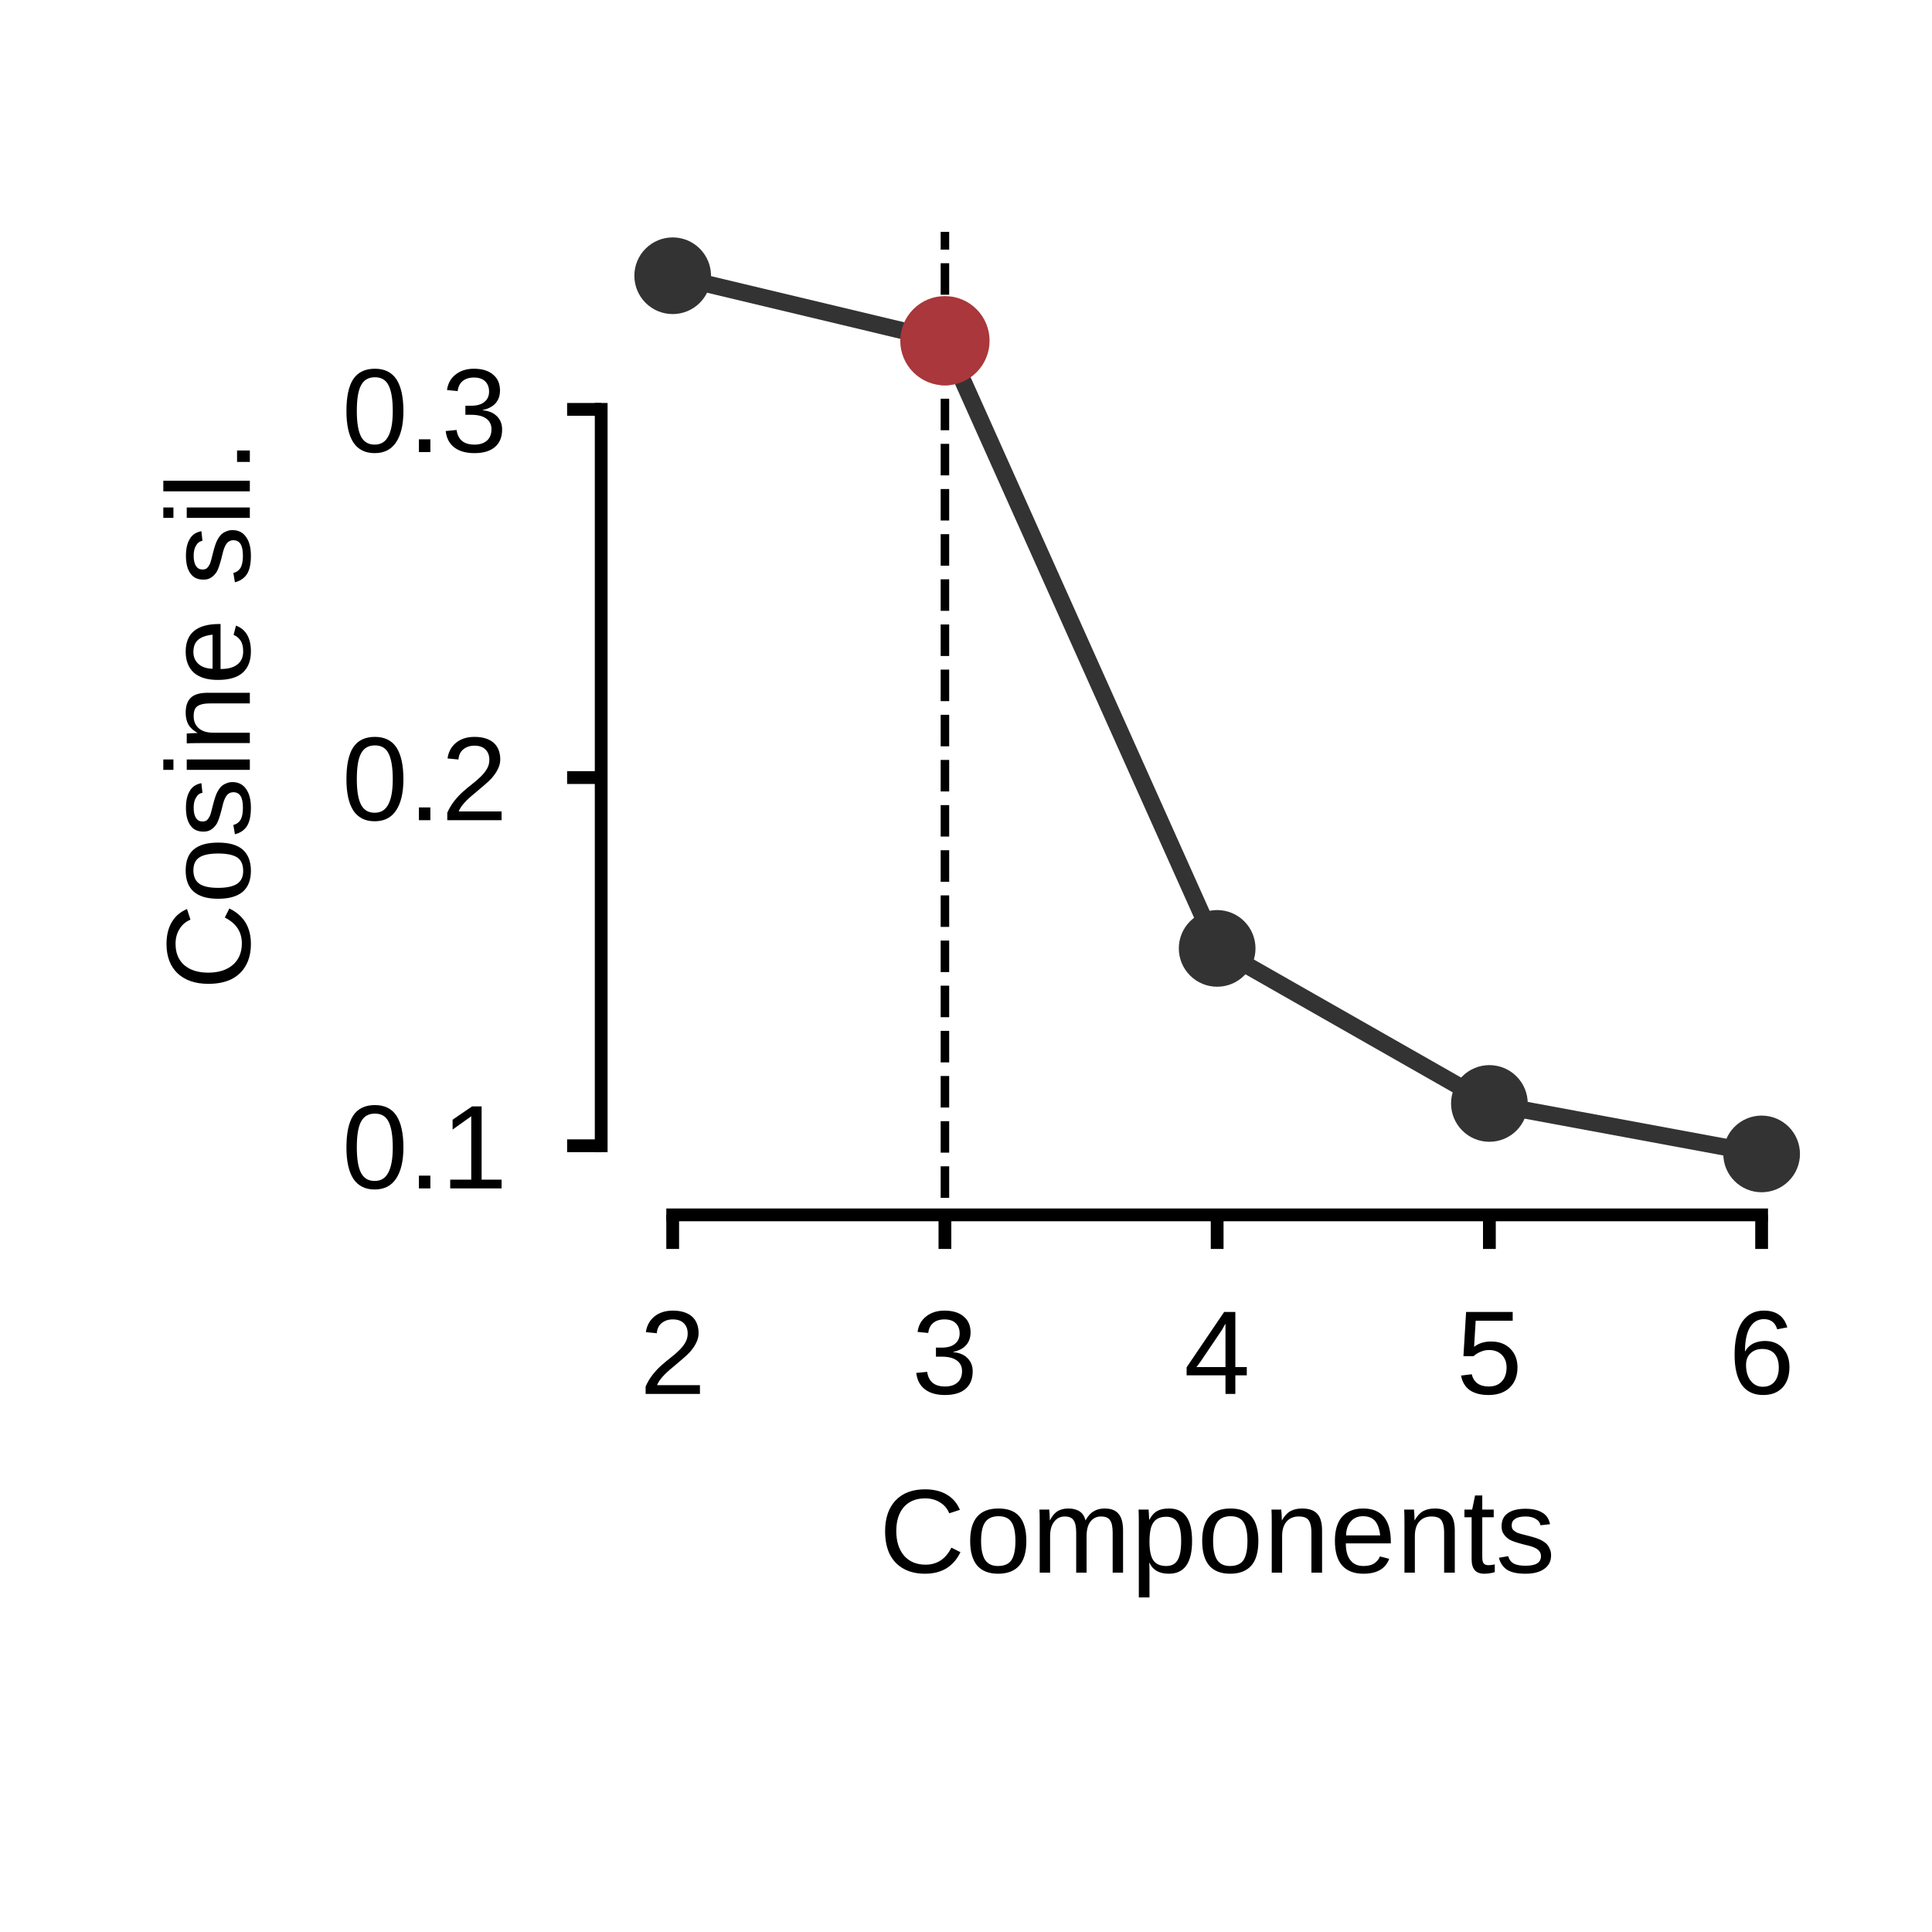
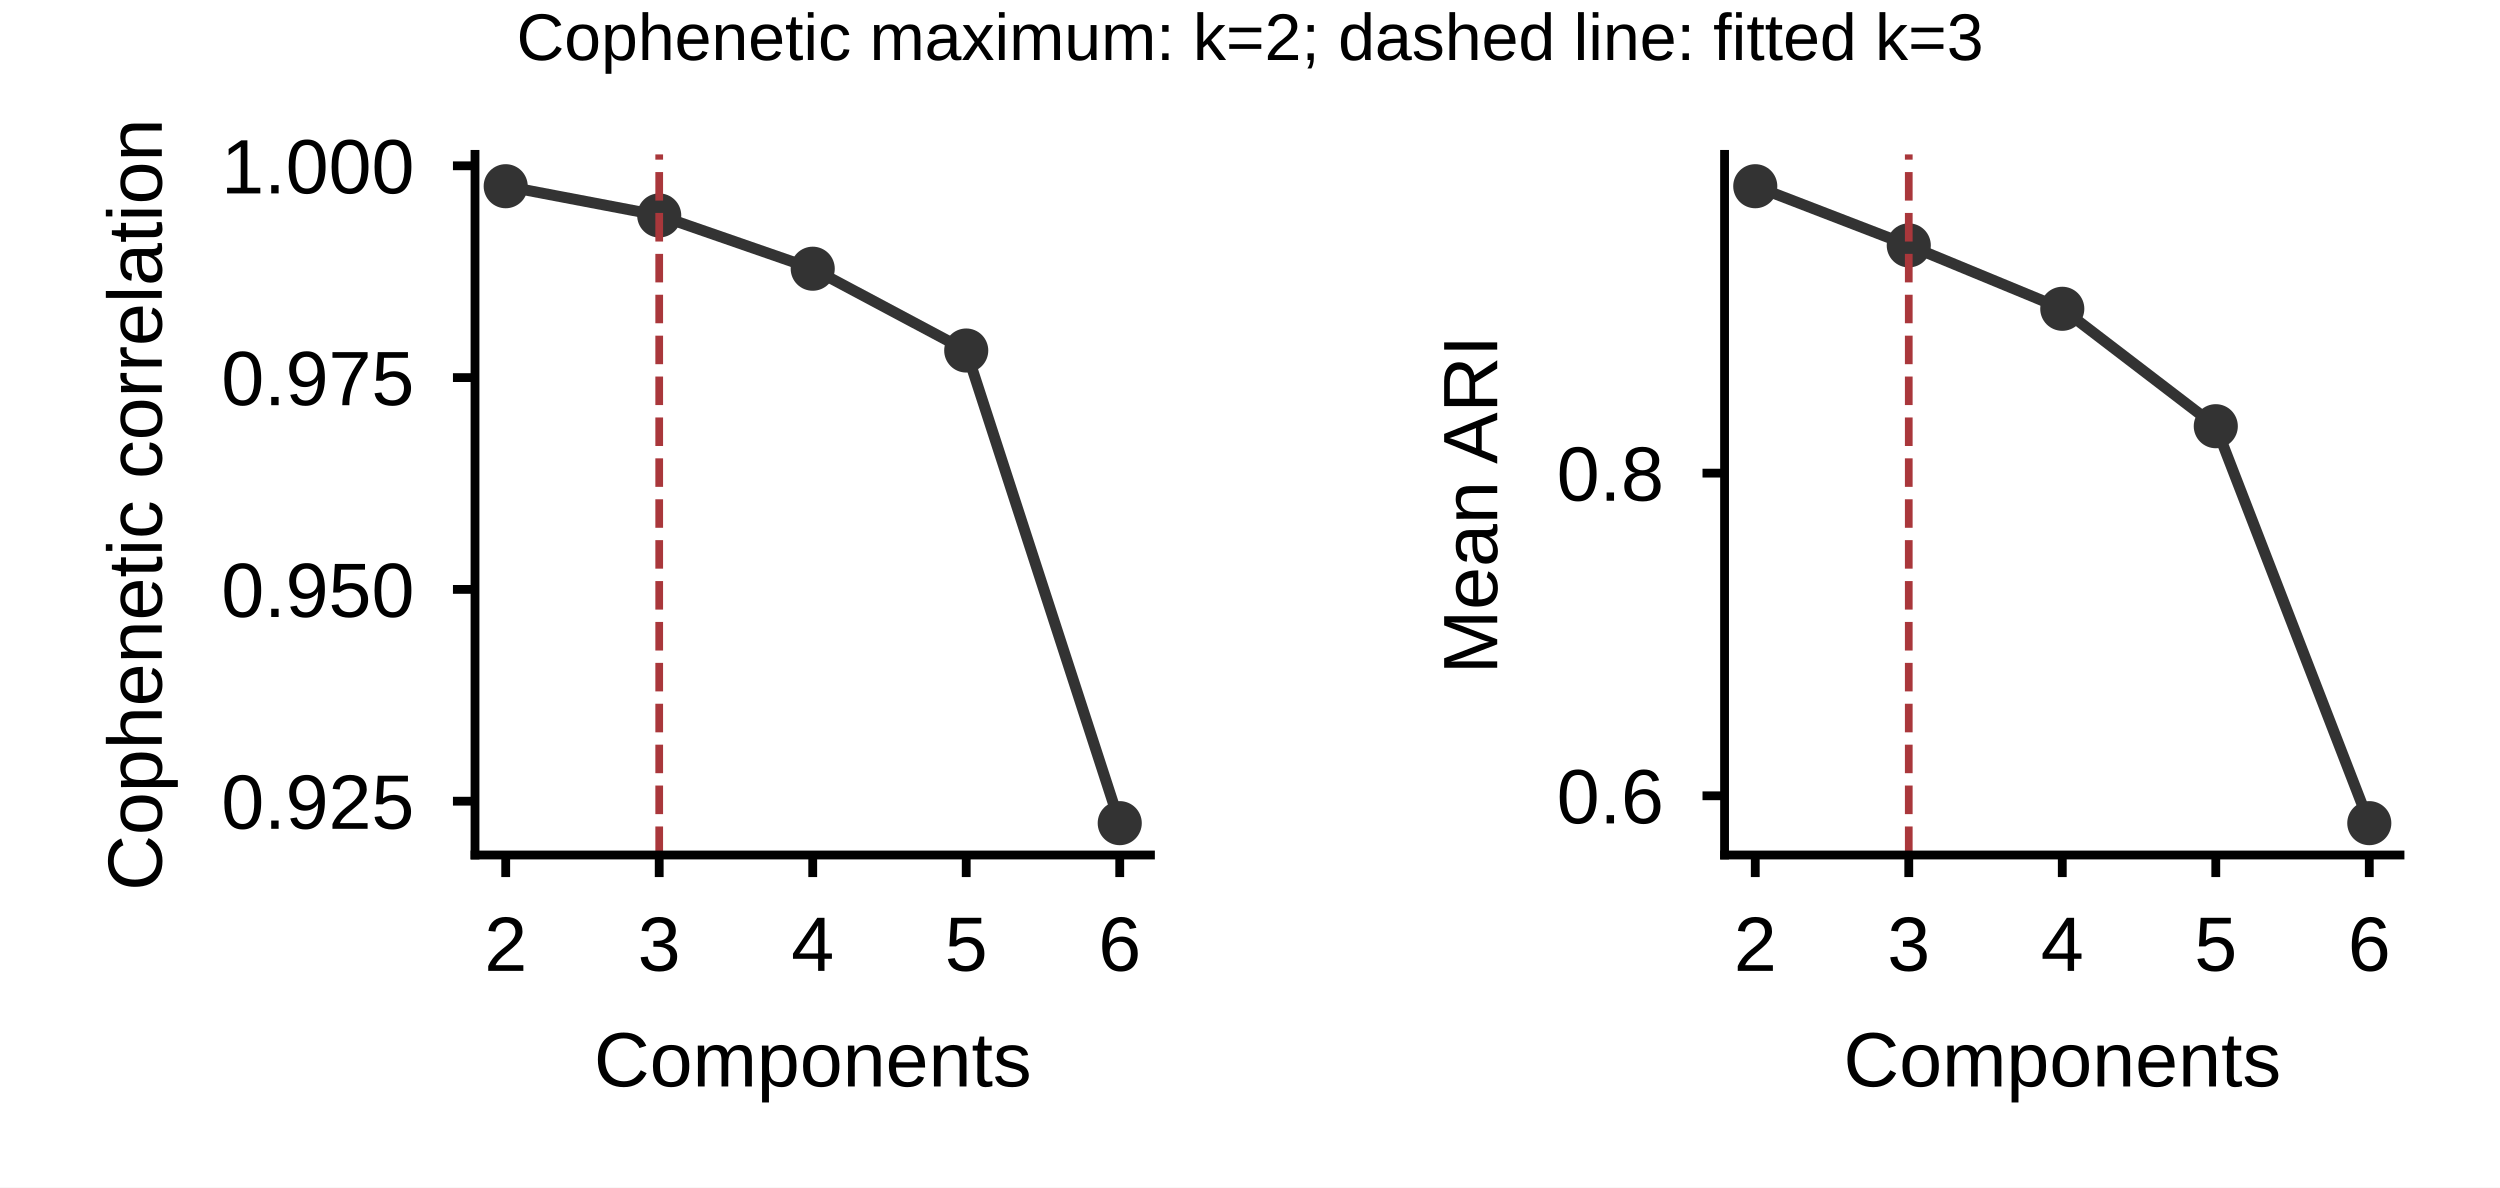
- <svg xmlns="http://www.w3.org/2000/svg" xmlns:xlink="http://www.w3.org/1999/xlink" width="113.386pt" height="113.386pt" viewBox="0 0 113.386 113.386" version="1.1">
+ <svg xmlns="http://www.w3.org/2000/svg" xmlns:xlink="http://www.w3.org/1999/xlink" width="226.772pt" height="107.717pt" viewBox="0 0 226.772 107.717" version="1.1">
  <defs>
    <style type="text/css">*{stroke-linejoin: round; stroke-linecap: butt}</style>
  </defs>
  <g id="figure_1">
    <g id="patch_1">
-       <path d="M 0 113.386  L 113.386 113.386  L 113.386 0  L 0 0  z " style="fill: #ffffff" />
+       <path d="M 0 107.717  L 226.772 107.717  L 226.772 0  L 0 0  z " style="fill: #ffffff" />
    </g>
    <g id="axes_1">
      <g id="patch_2">
-         <path d="M 36.283 70.299  L 106.583 70.299  L 106.583 13.606  L 36.283 13.606  z " style="fill: #ffffff" />
+         <path d="M 43.087 77.556  L 104.355 77.556  L 104.355 14.003  L 43.087 14.003  z " style="fill: #ffffff" />
      </g>
      <g id="matplotlib.axis_1">
        <g id="xtick_1">
          <g id="line2d_1">
            <defs>
-               <path id="m54c77b326a" d="M 0 0  L 0 2  " style="stroke: #000000; stroke-width: 0.75" />
+               <path id="m4ca5ad8a0b" d="M 0 0  L 0 2  " style="stroke: #000000; stroke-width: 0.8" />
            </defs>
            <g>
-               <use xlink:href="#m54c77b326a" x="39.479" y="71.299" style="stroke: #000000; stroke-width: 0.75" />
+               <use xlink:href="#m4ca5ad8a0b" x="45.872" y="77.556" style="stroke: #000000; stroke-width: 0.8" />
            </g>
          </g>
          <g id="text_1">
-             <text style="font-size: 7px; font-family: 'Arial', sans-serif; text-anchor: middle" x="39.479" y="81.81" transform="rotate(-0 39.47888 81.80968)">2</text>
+             <text style="font-size: 7px; font-family: 'Arial', sans-serif; text-anchor: middle" x="45.872" y="88.066" transform="rotate(-0 45.87153 88.06637)">2</text>
          </g>
        </g>
        <g id="xtick_2">
          <g id="line2d_2">
            <g>
-               <use xlink:href="#m54c77b326a" x="55.456" y="71.299" style="stroke: #000000; stroke-width: 0.75" />
+               <use xlink:href="#m4ca5ad8a0b" x="59.796" y="77.556" style="stroke: #000000; stroke-width: 0.8" />
            </g>
          </g>
          <g id="text_2">
-             <text style="font-size: 7px; font-family: 'Arial', sans-serif; text-anchor: middle" x="55.456" y="81.81" transform="rotate(-0 55.45598 81.80968)">3</text>
+             <text style="font-size: 7px; font-family: 'Arial', sans-serif; text-anchor: middle" x="59.796" y="88.066" transform="rotate(-0 59.7961 88.06637)">3</text>
          </g>
        </g>
        <g id="xtick_3">
          <g id="line2d_3">
            <g>
-               <use xlink:href="#m54c77b326a" x="71.433" y="71.299" style="stroke: #000000; stroke-width: 0.75" />
+               <use xlink:href="#m4ca5ad8a0b" x="73.721" y="77.556" style="stroke: #000000; stroke-width: 0.8" />
            </g>
          </g>
          <g id="text_3">
-             <text style="font-size: 7px; font-family: 'Arial', sans-serif; text-anchor: middle" x="71.433" y="81.81" transform="rotate(-0 71.43307 81.80968)">4</text>
+             <text style="font-size: 7px; font-family: 'Arial', sans-serif; text-anchor: middle" x="73.721" y="88.066" transform="rotate(-0 73.72068 88.06637)">4</text>
          </g>
        </g>
        <g id="xtick_4">
          <g id="line2d_4">
            <g>
-               <use xlink:href="#m54c77b326a" x="87.41" y="71.299" style="stroke: #000000; stroke-width: 0.75" />
+               <use xlink:href="#m4ca5ad8a0b" x="87.645" y="77.556" style="stroke: #000000; stroke-width: 0.8" />
            </g>
          </g>
          <g id="text_4">
-             <text style="font-size: 7px; font-family: 'Arial', sans-serif; text-anchor: middle" x="87.41" y="81.81" transform="rotate(-0 87.41017 81.80968)">5</text>
+             <text style="font-size: 7px; font-family: 'Arial', sans-serif; text-anchor: middle" x="87.645" y="88.066" transform="rotate(-0 87.64526 88.06637)">5</text>
          </g>
        </g>
        <g id="xtick_5">
          <g id="line2d_5">
            <g>
-               <use xlink:href="#m54c77b326a" x="103.387" y="71.299" style="stroke: #000000; stroke-width: 0.75" />
+               <use xlink:href="#m4ca5ad8a0b" x="101.57" y="77.556" style="stroke: #000000; stroke-width: 0.8" />
            </g>
          </g>
          <g id="text_5">
-             <text style="font-size: 7px; font-family: 'Arial', sans-serif; text-anchor: middle" x="103.387" y="81.81" transform="rotate(-0 103.3873 81.80968)">6</text>
+             <text style="font-size: 7px; font-family: 'Arial', sans-serif; text-anchor: middle" x="101.57" y="88.066" transform="rotate(-0 101.5698 88.06637)">6</text>
          </g>
        </g>
        <g id="text_6">
-           <text style="font-size: 7px; font-family: 'Arial', sans-serif; text-anchor: middle" x="71.433" y="92.297" transform="rotate(-0 71.43307 92.29671)">Components</text>
+           <text style="font-size: 7px; font-family: 'Arial', sans-serif; text-anchor: middle" x="73.721" y="98.553" transform="rotate(-0 73.72068 98.55341)">Components</text>
        </g>
      </g>
      <g id="matplotlib.axis_2">
        <g id="ytick_1">
          <g id="line2d_6">
            <defs>
-               <path id="mb080287a6e" d="M 0 0  L -2 0  " style="stroke: #000000; stroke-width: 0.75" />
+               <path id="mc7bd2ec878" d="M 0 0  L -2 0  " style="stroke: #000000; stroke-width: 0.8" />
            </defs>
            <g>
-               <use xlink:href="#mb080287a6e" x="35.283" y="67.243" style="stroke: #000000; stroke-width: 0.75" />
+               <use xlink:href="#mc7bd2ec878" x="43.087" y="72.674" style="stroke: #000000; stroke-width: 0.8" />
            </g>
          </g>
          <g id="text_7">
-             <text style="font-size: 7px; font-family: 'Arial', sans-serif; text-anchor: end" x="29.783" y="69.748" transform="rotate(-0 29.78346 69.74839)">0.1</text>
+             <text style="font-size: 7px; font-family: 'Arial', sans-serif; text-anchor: end" x="37.587" y="75.179" transform="rotate(-0 37.58661 75.17899)">0.925</text>
          </g>
        </g>
        <g id="ytick_2">
          <g id="line2d_7">
            <g>
-               <use xlink:href="#mb080287a6e" x="35.283" y="45.634" style="stroke: #000000; stroke-width: 0.75" />
+               <use xlink:href="#mc7bd2ec878" x="43.087" y="53.462" style="stroke: #000000; stroke-width: 0.8" />
            </g>
          </g>
          <g id="text_8">
-             <text style="font-size: 7px; font-family: 'Arial', sans-serif; text-anchor: end" x="29.783" y="48.139" transform="rotate(-0 29.78346 48.13948)">0.2</text>
+             <text style="font-size: 7px; font-family: 'Arial', sans-serif; text-anchor: end" x="37.587" y="55.968" transform="rotate(-0 37.58661 55.96757)">0.950</text>
          </g>
        </g>
        <g id="ytick_3">
          <g id="line2d_8">
            <g>
-               <use xlink:href="#mb080287a6e" x="35.283" y="24.025" style="stroke: #000000; stroke-width: 0.75" />
+               <use xlink:href="#mc7bd2ec878" x="43.087" y="34.251" style="stroke: #000000; stroke-width: 0.8" />
            </g>
          </g>
          <g id="text_9">
-             <text style="font-size: 7px; font-family: 'Arial', sans-serif; text-anchor: end" x="29.783" y="26.531" transform="rotate(-0 29.78346 26.53057)">0.3</text>
-           </g>
-         </g>
-         <g id="text_10">
-           <text style="font-size: 7px; font-family: 'Arial', sans-serif; text-anchor: middle" x="14.662" y="41.953" transform="rotate(-90 14.66221 41.95276)">Cosine sil.</text>
-         </g>
-       </g>
-       <g id="line2d_9">
-         <path d="M 39.479 16.183  L 55.456 19.998  L 71.433 55.66  L 87.41 64.76  L 103.387 67.722  " clip-path="url(#pdb047315d2)" style="fill: none; stroke: #333333; stroke-linecap: square" />
+             <text style="font-size: 7px; font-family: 'Arial', sans-serif; text-anchor: end" x="37.587" y="36.756" transform="rotate(-0 37.58661 36.75615)">0.975</text>
+           </g>
+         </g>
+         <g id="ytick_4">
+           <g id="line2d_9">
+             <g>
+               <use xlink:href="#mc7bd2ec878" x="43.087" y="15.039" style="stroke: #000000; stroke-width: 0.8" />
+             </g>
+           </g>
+           <g id="text_10">
+             <text style="font-size: 7px; font-family: 'Arial', sans-serif; text-anchor: end" x="37.587" y="17.545" transform="rotate(-0 37.58661 17.54472)">1.000</text>
+           </g>
+         </g>
+         <g id="text_11">
+           <text style="font-size: 7px; font-family: 'Arial', sans-serif; text-anchor: middle" x="14.68" y="45.78" transform="rotate(-90 14.68005 45.77953)">Cophenetic correlation</text>
+         </g>
+       </g>
+       <g id="line2d_10">
+         <path d="M 45.872 16.892  L 59.796 19.544  L 73.721 24.375  L 87.645 31.795  L 101.57 74.667  " clip-path="url(#p142c69efc5)" style="fill: none; stroke: #333333; stroke-linecap: square" />
        <defs>
-           <path id="m8947eec883" d="M 0 1.75  C 0.464 1.75 0.909 1.566 1.237 1.237  C 1.566 0.909 1.75 0.464 1.75 0  C 1.75 -0.464 1.566 -0.909 1.237 -1.237  C 0.909 -1.566 0.464 -1.75 0 -1.75  C -0.464 -1.75 -0.909 -1.566 -1.237 -1.237  C -1.566 -0.909 -1.75 -0.464 -1.75 0  C -1.75 0.464 -1.566 0.909 -1.237 1.237  C -0.909 1.566 -0.464 1.75 0 1.75  z " style="stroke: #333333" />
+           <path id="m85bb5615bb" d="M 0 1.5  C 0.398 1.5 0.779 1.342 1.061 1.061  C 1.342 0.779 1.5 0.398 1.5 0  C 1.5 -0.398 1.342 -0.779 1.061 -1.061  C 0.779 -1.342 0.398 -1.5 0 -1.5  C -0.398 -1.5 -0.779 -1.342 -1.061 -1.061  C -1.342 -0.779 -1.5 -0.398 -1.5 0  C -1.5 0.398 -1.342 0.779 -1.061 1.061  C -0.779 1.342 -0.398 1.5 0 1.5  z " style="stroke: #333333" />
        </defs>
-         <g clip-path="url(#pdb047315d2)">
-           <use xlink:href="#m8947eec883" x="39.479" y="16.183" style="fill: #333333; stroke: #333333" />
-           <use xlink:href="#m8947eec883" x="55.456" y="19.998" style="fill: #333333; stroke: #333333" />
-           <use xlink:href="#m8947eec883" x="71.433" y="55.66" style="fill: #333333; stroke: #333333" />
-           <use xlink:href="#m8947eec883" x="87.41" y="64.76" style="fill: #333333; stroke: #333333" />
-           <use xlink:href="#m8947eec883" x="103.387" y="67.722" style="fill: #333333; stroke: #333333" />
-         </g>
-       </g>
-       <g id="line2d_10">
-         <path d="M 55.456 70.299  L 55.456 13.606  " clip-path="url(#pdb047315d2)" style="fill: none; stroke-dasharray: 1.85,0.8; stroke-dashoffset: 0; stroke: #000000; stroke-width: 0.5" />
+         <g clip-path="url(#p142c69efc5)">
+           <use xlink:href="#m85bb5615bb" x="45.872" y="16.892" style="fill: #333333; stroke: #333333" />
+           <use xlink:href="#m85bb5615bb" x="59.796" y="19.544" style="fill: #333333; stroke: #333333" />
+           <use xlink:href="#m85bb5615bb" x="73.721" y="24.375" style="fill: #333333; stroke: #333333" />
+           <use xlink:href="#m85bb5615bb" x="87.645" y="31.795" style="fill: #333333; stroke: #333333" />
+           <use xlink:href="#m85bb5615bb" x="101.57" y="74.667" style="fill: #333333; stroke: #333333" />
+         </g>
+       </g>
+       <g id="line2d_11">
+         <path d="M 59.796 77.556  L 59.796 14.003  " clip-path="url(#p142c69efc5)" style="fill: none; stroke-dasharray: 2.59,1.12; stroke-dashoffset: 0; stroke: #a9373b; stroke-width: 0.7" />
      </g>
      <g id="patch_3">
-         <path d="M 35.283 67.243  L 35.283 24.025  " style="fill: none; stroke: #000000; stroke-width: 0.75; stroke-linejoin: miter; stroke-linecap: square" />
+         <path d="M 43.087 77.556  L 43.087 14.003  " style="fill: none; stroke: #000000; stroke-width: 0.8; stroke-linejoin: miter; stroke-linecap: square" />
      </g>
      <g id="patch_4">
-         <path d="M 39.479 71.299  L 103.387 71.299  " style="fill: none; stroke: #000000; stroke-width: 0.75; stroke-linejoin: miter; stroke-linecap: square" />
-       </g>
-       <g id="PathCollection_1">
-         <defs>
-           <path id="m3540d6eb97" d="M 0 2.121  C 0.563 2.121 1.102 1.898 1.5 1.5  C 1.898 1.102 2.121 0.563 2.121 0  C 2.121 -0.563 1.898 -1.102 1.5 -1.5  C 1.102 -1.898 0.563 -2.121 0 -2.121  C -0.563 -2.121 -1.102 -1.898 -1.5 -1.5  C -1.898 -1.102 -2.121 -0.563 -2.121 0  C -2.121 0.563 -1.898 1.102 -1.5 1.5  C -1.102 1.898 -0.563 2.121 0 2.121  z " style="stroke: #a9373b" />
-         </defs>
-         <g clip-path="url(#pdb047315d2)">
-           <use xlink:href="#m3540d6eb97" x="55.456" y="19.998" style="fill: #a9373b; stroke: #a9373b" />
-         </g>
-       </g>
+         <path d="M 43.087 77.556  L 104.355 77.556  " style="fill: none; stroke: #000000; stroke-width: 0.8; stroke-linejoin: miter; stroke-linecap: square" />
+       </g>
+     </g>
+     <g id="axes_2">
+       <g id="patch_5">
+         <path d="M 156.433 77.556  L 217.701 77.556  L 217.701 14.003  L 156.433 14.003  z " style="fill: #ffffff" />
+       </g>
+       <g id="matplotlib.axis_3">
+         <g id="xtick_6">
+           <g id="line2d_12">
+             <g>
+               <use xlink:href="#m4ca5ad8a0b" x="159.218" y="77.556" style="stroke: #000000; stroke-width: 0.8" />
+             </g>
+           </g>
+           <g id="text_12">
+             <text style="font-size: 7px; font-family: 'Arial', sans-serif; text-anchor: middle" x="159.218" y="88.066" transform="rotate(-0 159.2176 88.06637)">2</text>
+           </g>
+         </g>
+         <g id="xtick_7">
+           <g id="line2d_13">
+             <g>
+               <use xlink:href="#m4ca5ad8a0b" x="173.142" y="77.556" style="stroke: #000000; stroke-width: 0.8" />
+             </g>
+           </g>
+           <g id="text_13">
+             <text style="font-size: 7px; font-family: 'Arial', sans-serif; text-anchor: middle" x="173.142" y="88.066" transform="rotate(-0 173.1421 88.06637)">3</text>
+           </g>
+         </g>
+         <g id="xtick_8">
+           <g id="line2d_14">
+             <g>
+               <use xlink:href="#m4ca5ad8a0b" x="187.067" y="77.556" style="stroke: #000000; stroke-width: 0.8" />
+             </g>
+           </g>
+           <g id="text_14">
+             <text style="font-size: 7px; font-family: 'Arial', sans-serif; text-anchor: middle" x="187.067" y="88.066" transform="rotate(-0 187.0667 88.06637)">4</text>
+           </g>
+         </g>
+         <g id="xtick_9">
+           <g id="line2d_15">
+             <g>
+               <use xlink:href="#m4ca5ad8a0b" x="200.991" y="77.556" style="stroke: #000000; stroke-width: 0.8" />
+             </g>
+           </g>
+           <g id="text_15">
+             <text style="font-size: 7px; font-family: 'Arial', sans-serif; text-anchor: middle" x="200.991" y="88.066" transform="rotate(-0 200.9913 88.06637)">5</text>
+           </g>
+         </g>
+         <g id="xtick_10">
+           <g id="line2d_16">
+             <g>
+               <use xlink:href="#m4ca5ad8a0b" x="214.916" y="77.556" style="stroke: #000000; stroke-width: 0.8" />
+             </g>
+           </g>
+           <g id="text_16">
+             <text style="font-size: 7px; font-family: 'Arial', sans-serif; text-anchor: middle" x="214.916" y="88.066" transform="rotate(-0 214.9159 88.06637)">6</text>
+           </g>
+         </g>
+         <g id="text_17">
+           <text style="font-size: 7px; font-family: 'Arial', sans-serif; text-anchor: middle" x="187.067" y="98.553" transform="rotate(-0 187.0667 98.55341)">Components</text>
+         </g>
+       </g>
+       <g id="matplotlib.axis_4">
+         <g id="ytick_5">
+           <g id="line2d_17">
+             <g>
+               <use xlink:href="#mc7bd2ec878" x="156.433" y="72.184" style="stroke: #000000; stroke-width: 0.8" />
+             </g>
+           </g>
+           <g id="text_18">
+             <text style="font-size: 7px; font-family: 'Arial', sans-serif; text-anchor: end" x="150.933" y="74.689" transform="rotate(-0 150.9327 74.68889)">0.6</text>
+           </g>
+         </g>
+         <g id="ytick_6">
+           <g id="line2d_18">
+             <g>
+               <use xlink:href="#mc7bd2ec878" x="156.433" y="42.918" style="stroke: #000000; stroke-width: 0.8" />
+             </g>
+           </g>
+           <g id="text_19">
+             <text style="font-size: 7px; font-family: 'Arial', sans-serif; text-anchor: end" x="150.933" y="45.423" transform="rotate(-0 150.9327 45.42336)">0.8</text>
+           </g>
+         </g>
+         <g id="text_20">
+           <text style="font-size: 7px; font-family: 'Arial', sans-serif; text-anchor: middle" x="135.811" y="45.78" transform="rotate(-90 135.8114 45.77953)">Mean ARI</text>
+         </g>
+       </g>
+       <g id="line2d_19">
+         <path d="M 159.218 16.892  L 173.142 22.259  L 187.067 28.01  L 200.991 38.661  L 214.916 74.667  " clip-path="url(#pdc4b40917f)" style="fill: none; stroke: #333333; stroke-linecap: square" />
+         <g clip-path="url(#pdc4b40917f)">
+           <use xlink:href="#m85bb5615bb" x="159.218" y="16.892" style="fill: #333333; stroke: #333333" />
+           <use xlink:href="#m85bb5615bb" x="173.142" y="22.259" style="fill: #333333; stroke: #333333" />
+           <use xlink:href="#m85bb5615bb" x="187.067" y="28.01" style="fill: #333333; stroke: #333333" />
+           <use xlink:href="#m85bb5615bb" x="200.991" y="38.661" style="fill: #333333; stroke: #333333" />
+           <use xlink:href="#m85bb5615bb" x="214.916" y="74.667" style="fill: #333333; stroke: #333333" />
+         </g>
+       </g>
+       <g id="line2d_20">
+         <path d="M 173.142 77.556  L 173.142 14.003  " clip-path="url(#pdc4b40917f)" style="fill: none; stroke-dasharray: 2.59,1.12; stroke-dashoffset: 0; stroke: #a9373b; stroke-width: 0.7" />
+       </g>
+       <g id="patch_6">
+         <path d="M 156.433 77.556  L 156.433 14.003  " style="fill: none; stroke: #000000; stroke-width: 0.8; stroke-linejoin: miter; stroke-linecap: square" />
+       </g>
+       <g id="patch_7">
+         <path d="M 156.433 77.556  L 217.701 77.556  " style="fill: none; stroke: #000000; stroke-width: 0.8; stroke-linejoin: miter; stroke-linecap: square" />
+       </g>
+     </g>
+     <g id="text_21">
+       <text style="font-size: 6px; font-family: 'Arial', sans-serif; text-anchor: middle" x="113.386" y="5.445" transform="rotate(-0 113.3858 5.444978)">Cophenetic maximum: k=2; dashed line: fitted k=3</text>
    </g>
  </g>
  <defs>
-     <clipPath id="pdb047315d2">
-       <rect x="36.283" y="13.606" width="70.299" height="56.693" />
+     <clipPath id="p142c69efc5">
+       <rect x="43.087" y="14.003" width="61.268" height="63.553" />
+     </clipPath>
+     <clipPath id="pdc4b40917f">
+       <rect x="156.433" y="14.003" width="61.268" height="63.553" />
    </clipPath>
  </defs>
</svg>
